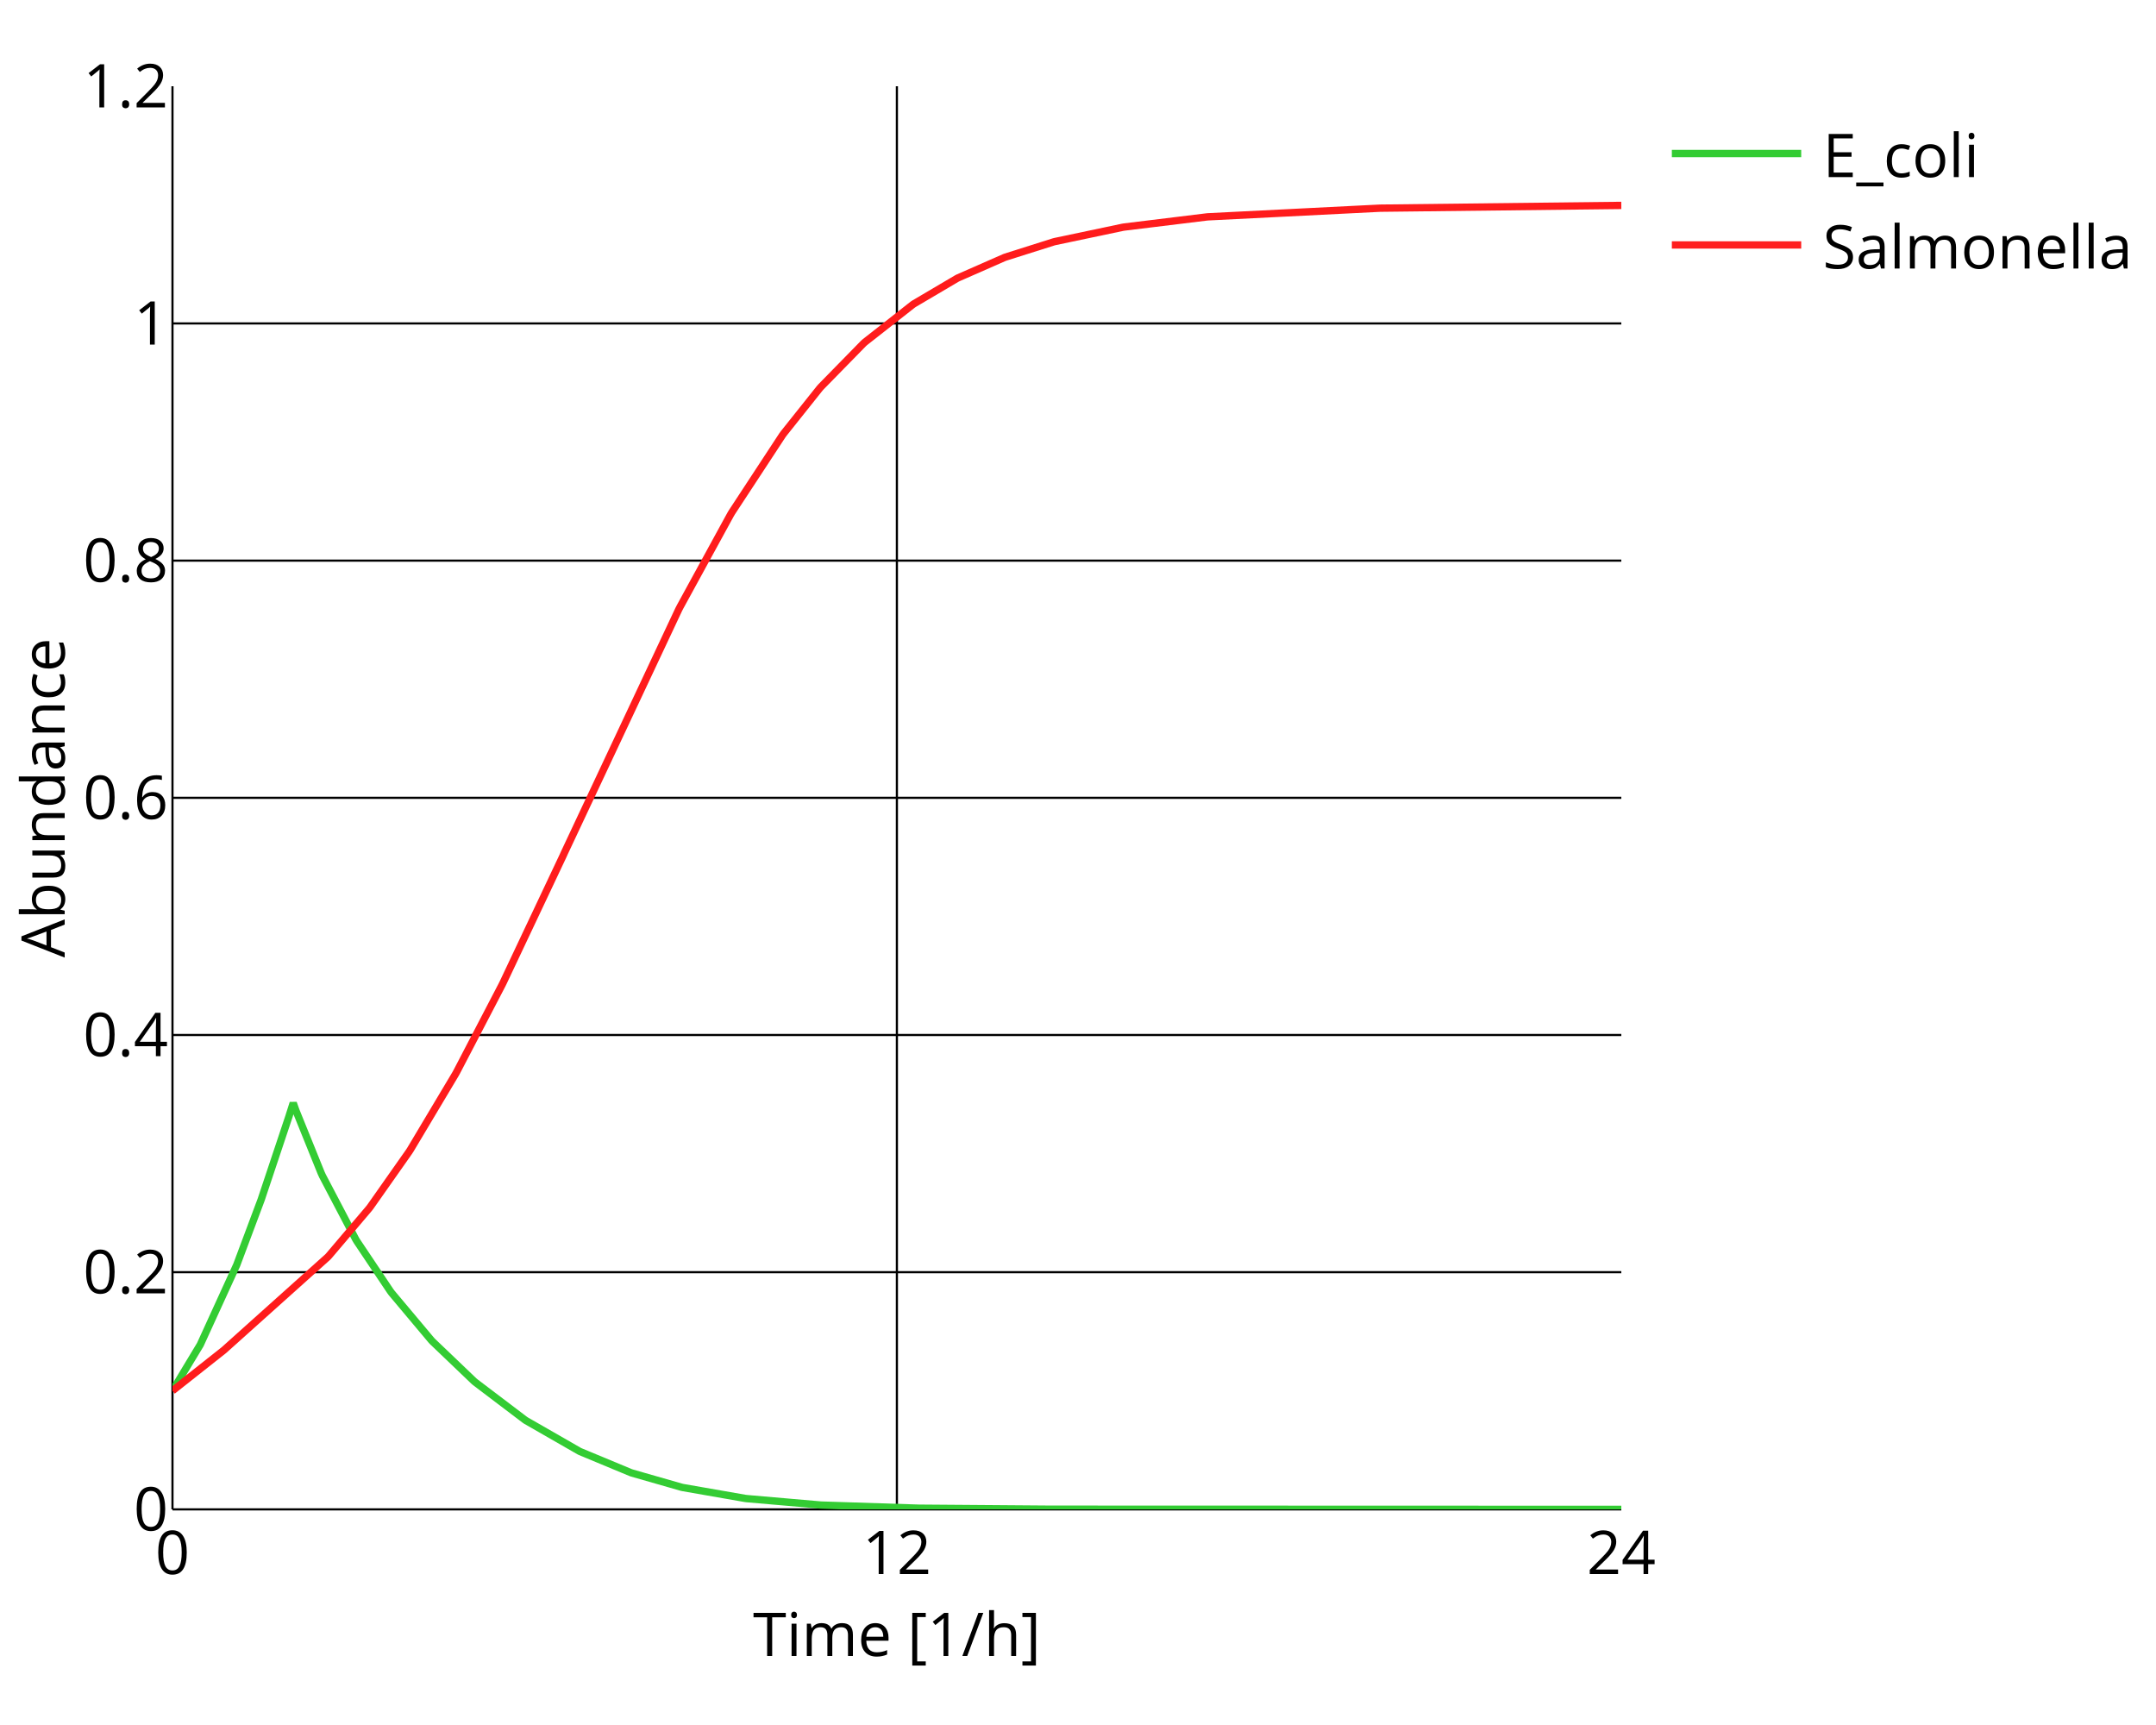
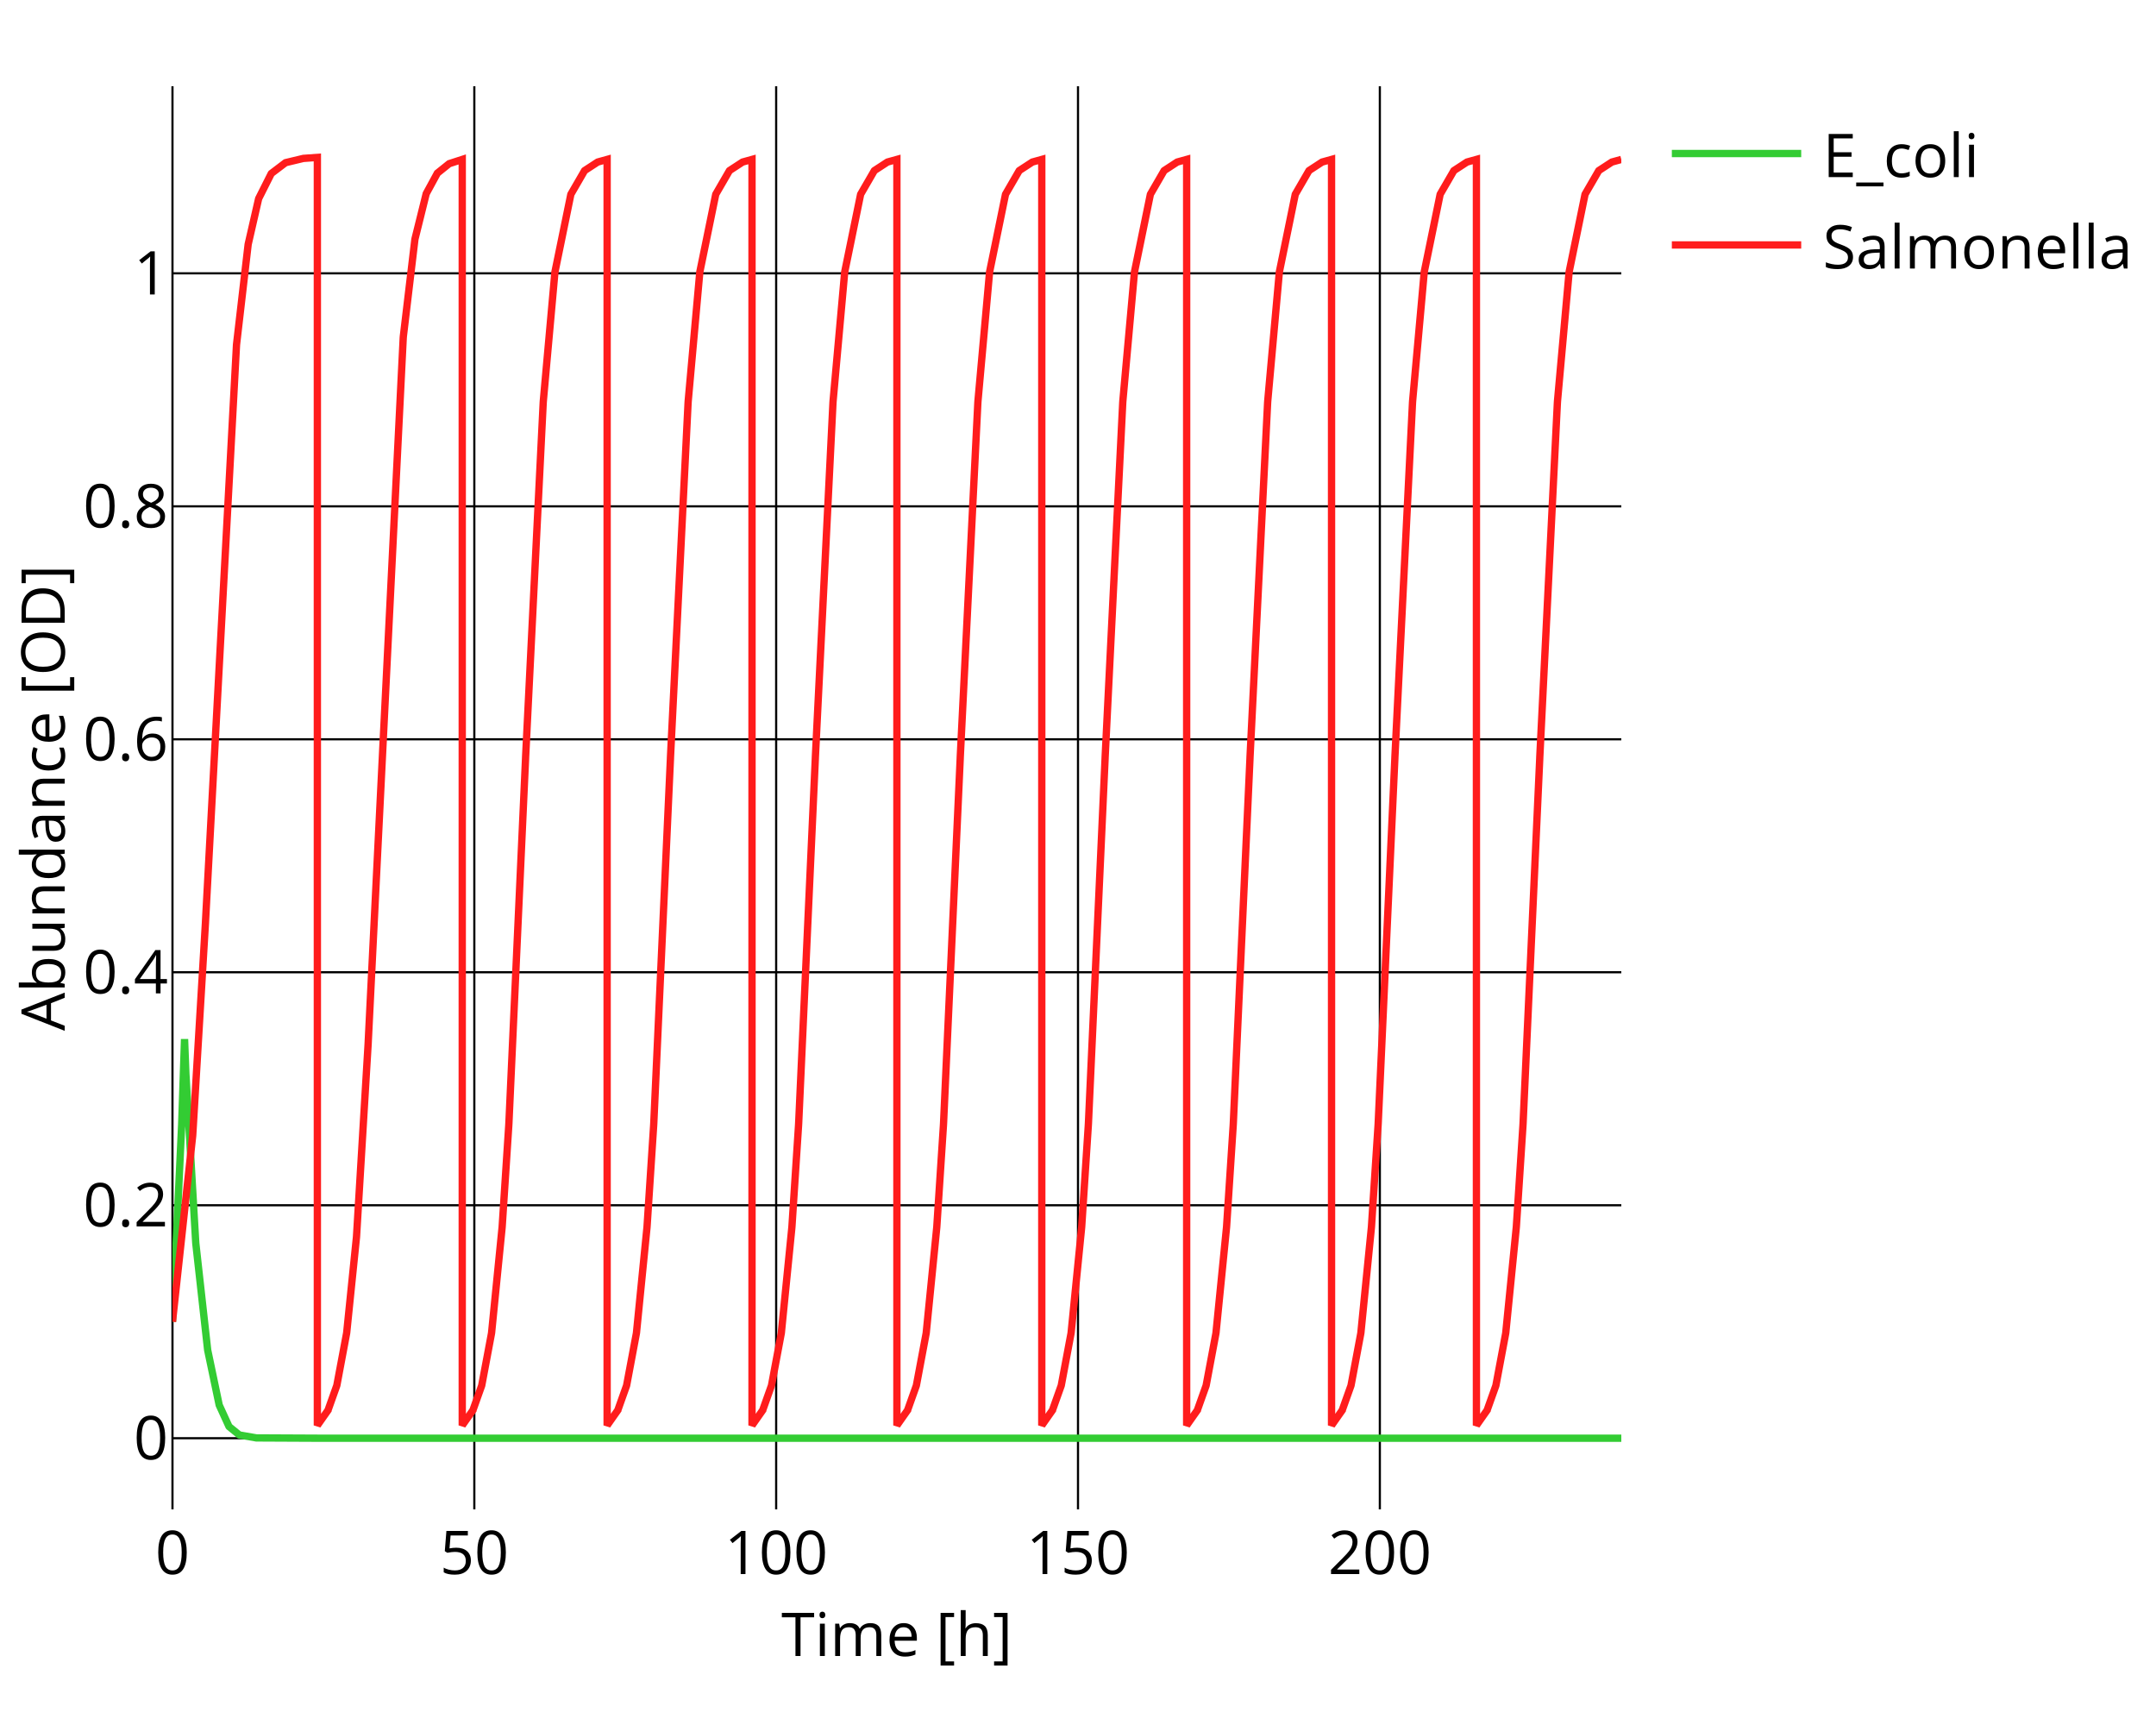
<svg xmlns="http://www.w3.org/2000/svg" class="main-svg" width="500" height="400" style="" viewBox="0 0 500 400">
  <rect x="0" y="0" width="500" height="400" style="fill: rgb(255, 255, 255); fill-opacity: 1;" />
-   <defs id="defs-da43d6">
+   <defs id="defs-93d57a">
    <g class="clips">
-       <clipPath id="clipda43d6xyplot" class="plotclip">
+       <clipPath id="clip93d57axyplot" class="plotclip">
        <rect width="336" height="330" />
      </clipPath>
-       <clipPath class="axesclip" id="clipda43d6x">
+       <clipPath class="axesclip" id="clip93d57ax">
        <rect x="40" y="0" width="336" height="400" />
      </clipPath>
-       <clipPath class="axesclip" id="clipda43d6y">
+       <clipPath class="axesclip" id="clip93d57ay">
        <rect x="0" y="20" width="500" height="330" />
      </clipPath>
-       <clipPath class="axesclip" id="clipda43d6xy">
+       <clipPath class="axesclip" id="clip93d57axy">
        <rect x="40" y="20" width="336" height="330" />
      </clipPath>
    </g>
    <g class="gradients" />
    <g class="patterns" />
  </defs>
  <g class="bglayer" />
  <g class="layer-below">
    <g class="imagelayer" />
    <g class="shapelayer" />
  </g>
  <g class="cartesianlayer">
    <g class="subplot xy">
      <g class="layer-subplot">
        <g class="shapelayer" />
        <g class="imagelayer" />
      </g>
      <g class="minor-gridlayer">
        <g class="x" />
        <g class="y" />
      </g>
      <g class="gridlayer">
        <g class="x">
-           <path class="xgrid crisp" transform="translate(208,0)" d="M0,20v330" style="stroke: rgb(0, 0, 0); stroke-opacity: 1; stroke-width: 0.5px;" />
+           <path class="xgrid crisp" transform="translate(110,0)" d="M0,20v330" style="stroke: rgb(0, 0, 0); stroke-opacity: 1; stroke-width: 0.5px;" />
+           <path class="xgrid crisp" transform="translate(180,0)" d="M0,20v330" style="stroke: rgb(0, 0, 0); stroke-opacity: 1; stroke-width: 0.5px;" />
+           <path class="xgrid crisp" transform="translate(250,0)" d="M0,20v330" style="stroke: rgb(0, 0, 0); stroke-opacity: 1; stroke-width: 0.5px;" />
+           <path class="xgrid crisp" transform="translate(320,0)" d="M0,20v330" style="stroke: rgb(0, 0, 0); stroke-opacity: 1; stroke-width: 0.5px;" />
        </g>
        <g class="y">
-           <path class="ygrid crisp" transform="translate(0,295)" d="M40,0h336" style="stroke: rgb(0, 0, 0); stroke-opacity: 1; stroke-width: 0.5px;" />
-           <path class="ygrid crisp" transform="translate(0,240)" d="M40,0h336" style="stroke: rgb(0, 0, 0); stroke-opacity: 1; stroke-width: 0.5px;" />
-           <path class="ygrid crisp" transform="translate(0,185)" d="M40,0h336" style="stroke: rgb(0, 0, 0); stroke-opacity: 1; stroke-width: 0.5px;" />
-           <path class="ygrid crisp" transform="translate(0,130)" d="M40,0h336" style="stroke: rgb(0, 0, 0); stroke-opacity: 1; stroke-width: 0.5px;" />
-           <path class="ygrid crisp" transform="translate(0,75)" d="M40,0h336" style="stroke: rgb(0, 0, 0); stroke-opacity: 1; stroke-width: 0.5px;" />
+           <path class="ygrid crisp" transform="translate(0,279.48)" d="M40,0h336" style="stroke: rgb(0, 0, 0); stroke-opacity: 1; stroke-width: 0.5px;" />
+           <path class="ygrid crisp" transform="translate(0,225.45)" d="M40,0h336" style="stroke: rgb(0, 0, 0); stroke-opacity: 1; stroke-width: 0.5px;" />
+           <path class="ygrid crisp" transform="translate(0,171.43)" d="M40,0h336" style="stroke: rgb(0, 0, 0); stroke-opacity: 1; stroke-width: 0.5px;" />
+           <path class="ygrid crisp" transform="translate(0,117.41)" d="M40,0h336" style="stroke: rgb(0, 0, 0); stroke-opacity: 1; stroke-width: 0.5px;" />
+           <path class="ygrid crisp" transform="translate(0,63.38)" d="M40,0h336" style="stroke: rgb(0, 0, 0); stroke-opacity: 1; stroke-width: 0.5px;" />
        </g>
      </g>
      <g class="zerolinelayer">
        <path class="xzl zl crisp" transform="translate(40,0)" d="M0,20v330" style="stroke: rgb(0, 0, 0); stroke-opacity: 1; stroke-width: 0.5px;" />
-         <path class="yzl zl crisp" transform="translate(0,350)" d="M40,0h336" style="stroke: rgb(0, 0, 0); stroke-opacity: 1; stroke-width: 0.5px;" />
+         <path class="yzl zl crisp" transform="translate(0,333.5)" d="M40,0h336" style="stroke: rgb(0, 0, 0); stroke-opacity: 1; stroke-width: 0.5px;" />
      </g>
      <g class="layer-between">
        <g class="shapelayer" />
        <g class="imagelayer" />
      </g>
      <path class="xlines-below" />
      <path class="ylines-below" />
      <g class="overlines-below" />
      <g class="xaxislayer-below" />
      <g class="yaxislayer-below" />
      <g class="overaxes-below" />
      <g class="overplot">
-         <g class="xy" transform="translate(40,20)" clip-path="url(#clipda43d6xyplot)">
+         <g class="xy" transform="translate(40,20)" clip-path="url(#clip93d57axyplot)">
          <g class="scatterlayer mlayer">
-             <g class="trace scatter tracea6e06d" style="stroke-miterlimit: 2; opacity: 1;">
+             <g class="trace scatter traced4f6b5" style="stroke-miterlimit: 2; opacity: 1;">
              <g class="fills" />
              <g class="errorbars" />
              <g class="lines">
-                 <path class="js-line" d="M0,302.5L6.42,291.85L6.45,291.8L14.88,273.36L14.91,273.29L20.54,258.25L20.57,258.17L27.08,238.68L27.1,238.59L28,235.77L28.31,236.65L28.62,237.51L34.47,251.98L34.78,252.66L42.49,267.36L42.8,267.87L50.51,279.38L50.81,279.79L60.06,290.81L60.37,291.13L69.93,300.27L70.24,300.53L81.65,309.18L81.95,309.39L94.29,316.47L94.59,316.62L106.31,321.49L106.62,321.59L118.03,324.86L118.33,324.93L132.82,327.46L133.13,327.5L150.4,329L150.71,329.01L173.21,329.73L173.52,329.73L203.74,329.96L204.04,329.96L336,330" style="vector-effect: none; fill: none; stroke: rgb(51, 204, 51); stroke-opacity: 1; stroke-width: 1.7px; opacity: 1;" />
+                 <path class="js-line" d="M0,286.49L2.14,240.58L2.14,240.5L2.8,220.95L3.08,228.29L3.11,229.05L5.39,268.06L5.42,268.43L8.16,293.05L8.2,293.25L10.82,305.75L10.85,305.85L13.1,310.77L13.13,310.81L15.5,312.74L15.53,312.75L19.45,313.43L19.48,313.43L34.26,313.5L34.26,313.5L34.27,313.5L336,313.5" style="vector-effect: none; fill: none; stroke: rgb(51, 204, 51); stroke-opacity: 1; stroke-width: 1.7px; opacity: 1;" />
              </g>
              <g class="points" />
              <g class="text" />
            </g>
-             <g class="trace scatter traceeec54c" style="stroke-miterlimit: 2; opacity: 1;">
+             <g class="trace scatter tracee2b0ec" style="stroke-miterlimit: 2; opacity: 1;">
              <g class="fills" />
              <g class="errorbars" />
              <g class="lines">
-                 <path class="js-line" d="M0,302.5L11.94,293.06L11.97,293.03L36.02,271.47L36.32,271.14L45.57,260.24L45.88,259.84L54.82,247.13L55.13,246.66L65.61,229.1L65.92,228.54L76.4,208.43L76.71,207.8L90.59,178.42L90.89,177.75L117.41,121.31L117.72,120.71L129.43,99.3L129.74,98.78L141.46,80.91L141.77,80.49L150.09,70.05L150.4,69.7L160.26,59.63L160.57,59.35L171.67,50.64L171.98,50.43L181.85,44.61L182.15,44.45L192.94,39.71L193.25,39.6L204.35,36.09L204.66,36.01L220.38,32.7L220.69,32.65L239.81,30.31L240.12,30.28L279.89,28.28L280.2,28.27L336,27.63" style="vector-effect: none; fill: none; stroke: rgb(255, 28, 28); stroke-opacity: 1; stroke-width: 1.7px; opacity: 1;" />
+                 <path class="js-line" d="M0,286.49L4.68,243.39L4.71,242.98L7.64,194.09L7.67,193.47L14.85,59.93L14.89,59.58L17.54,36.75L17.57,36.57L19.97,26.11L20,26.02L22.9,20.26L22.93,20.22L26.23,17.72L26.26,17.71L30.36,16.73L30.39,16.73L33.6,16.5L33.6,310.53L36.07,307.01L36.07,307L38.1,301.3L38.13,301.18L40.38,289.17L40.41,288.95L42.66,266.97L42.69,266.58L45.37,222.13L45.4,221.5L53.51,58.36L53.54,58L56.22,35.5L56.26,35.32L58.84,24.92L58.88,24.84L61.43,20.15L61.47,20.12L64.15,17.97L64.18,17.95L67.2,16.97L67.2,310.53L69.68,307L69.68,307L69.68,306.99L71.7,301.32L71.73,301.2L73.98,289.21L74.01,288.99L76.44,264.66L76.47,264.25L77.99,240.98L78.02,240.44L81.87,156.17L81.9,155.44L85.97,73.46L86,73.01L88.68,43.25L88.71,43L92.38,25.1L92.41,25.02L95.56,19.58L95.59,19.55L98.61,17.58L98.64,17.57L100.8,16.97L100.8,310.53L103.28,307L103.28,307L103.28,306.99L105.3,301.32L105.33,301.2L107.58,289.21L107.61,288.99L110.04,264.66L110.07,264.25L111.59,240.98L111.62,240.44L115.47,156.17L115.5,155.44L119.57,73.46L119.6,73.01L122.28,43.25L122.31,43L125.98,25.1L126.01,25.02L129.16,19.58L129.19,19.55L132.21,17.58L132.24,17.57L134.4,16.97L134.4,310.53L136.88,307L136.88,307L136.88,306.99L138.9,301.32L138.93,301.2L141.18,289.21L141.21,288.99L143.64,264.66L143.67,264.25L145.19,240.98L145.22,240.44L149.07,156.17L149.1,155.44L153.17,73.46L153.2,73.01L155.88,43.25L155.91,43L159.58,25.1L159.61,25.02L162.76,19.58L162.79,19.55L165.81,17.58L165.84,17.57L168,16.97L168,310.53L170.48,307L170.48,307L170.48,306.99L172.5,301.32L172.53,301.2L174.78,289.21L174.81,288.99L177.24,264.66L177.27,264.25L178.79,240.98L178.82,240.44L182.67,156.17L182.7,155.44L186.77,73.46L186.8,73.01L189.48,43.25L189.51,43L193.18,25.1L193.21,25.02L196.36,19.58L196.39,19.55L199.41,17.58L199.44,17.57L201.6,16.97L201.6,310.53L204.08,307L204.08,307L204.08,306.99L206.1,301.32L206.13,301.2L208.38,289.21L208.41,288.99L210.84,264.66L210.87,264.25L212.39,240.98L212.42,240.44L216.27,156.17L216.3,155.44L220.37,73.46L220.4,73.01L223.08,43.25L223.11,43L226.78,25.1L226.81,25.02L229.96,19.58L229.99,19.55L233.01,17.58L233.04,17.57L235.2,16.97L235.2,310.53L237.68,307L237.68,307L237.68,306.99L239.7,301.32L239.73,301.2L241.98,289.21L242.01,288.99L244.44,264.66L244.47,264.25L245.99,240.98L246.02,240.44L249.87,156.17L249.9,155.44L253.97,73.46L254,73.01L256.68,43.25L256.71,43L260.38,25.1L260.41,25.02L263.56,19.58L263.59,19.55L266.61,17.58L266.64,17.57L268.8,16.97L268.8,310.53L271.28,307L271.28,307L271.28,306.99L273.3,301.32L273.33,301.2L275.58,289.21L275.61,288.99L278.04,264.66L278.07,264.25L279.59,240.98L279.62,240.44L283.47,156.17L283.5,155.44L287.57,73.46L287.6,73.01L290.28,43.25L290.31,43L293.98,25.1L294.01,25.02L297.16,19.58L297.19,19.55L300.21,17.58L300.24,17.57L302.4,16.97L302.4,310.53L304.88,307L304.88,307L304.88,306.99L306.9,301.32L306.93,301.2L309.18,289.21L309.21,288.99L311.64,264.66L311.67,264.25L313.19,240.98L313.22,240.44L317.07,156.17L317.1,155.44L321.17,73.46L321.2,73.01L323.88,43.25L323.91,43L327.58,25.1L327.61,25.02L330.76,19.58L330.79,19.55L333.81,17.58L333.84,17.57L336,16.97" style="vector-effect: none; fill: none; stroke: rgb(255, 28, 28); stroke-opacity: 1; stroke-width: 1.7px; opacity: 1;" />
              </g>
              <g class="points" />
              <g class="text" />
            </g>
          </g>
        </g>
      </g>
      <path class="xlines-above crisp" d="M0,0" style="fill: none;" />
      <path class="ylines-above crisp" d="M0,0" style="fill: none;" />
      <g class="overlines-above" />
      <g class="xaxislayer-above">
        <g class="xtick">
          <text text-anchor="middle" x="0" y="365" transform="translate(40,0)" style="font-family: 'Open Sans', verdana, arial, sans-serif; font-size: 14px; fill: rgb(0, 0, 0); fill-opacity: 1; white-space: pre; opacity: 1;">0</text>
        </g>
        <g class="xtick">
-           <text text-anchor="middle" x="0" y="365" style="font-family: 'Open Sans', verdana, arial, sans-serif; font-size: 14px; fill: rgb(0, 0, 0); fill-opacity: 1; white-space: pre; opacity: 1;" transform="translate(208,0)">12</text>
+           <text text-anchor="middle" x="0" y="365" style="font-family: 'Open Sans', verdana, arial, sans-serif; font-size: 14px; fill: rgb(0, 0, 0); fill-opacity: 1; white-space: pre; opacity: 1;" transform="translate(110,0)">50</text>
        </g>
        <g class="xtick">
-           <text text-anchor="middle" x="0" y="365" style="font-family: 'Open Sans', verdana, arial, sans-serif; font-size: 14px; fill: rgb(0, 0, 0); fill-opacity: 1; white-space: pre; opacity: 1;" transform="translate(376,0)">24</text>
+           <text text-anchor="middle" x="0" y="365" style="font-family: 'Open Sans', verdana, arial, sans-serif; font-size: 14px; fill: rgb(0, 0, 0); fill-opacity: 1; white-space: pre; opacity: 1;" transform="translate(180,0)">100</text>
+         </g>
+         <g class="xtick">
+           <text text-anchor="middle" x="0" y="365" style="font-family: 'Open Sans', verdana, arial, sans-serif; font-size: 14px; fill: rgb(0, 0, 0); fill-opacity: 1; white-space: pre; opacity: 1;" transform="translate(250,0)">150</text>
+         </g>
+         <g class="xtick">
+           <text text-anchor="middle" x="0" y="365" style="font-family: 'Open Sans', verdana, arial, sans-serif; font-size: 14px; fill: rgb(0, 0, 0); fill-opacity: 1; white-space: pre; opacity: 1;" transform="translate(320,0)">200</text>
        </g>
      </g>
      <g class="yaxislayer-above">
        <g class="ytick">
-           <text text-anchor="end" x="39" y="4.9" transform="translate(0,350)" style="font-family: 'Open Sans', verdana, arial, sans-serif; font-size: 14px; fill: rgb(0, 0, 0); fill-opacity: 1; white-space: pre; opacity: 1;">0</text>
+           <text text-anchor="end" x="39" y="4.9" transform="translate(0,333.5)" style="font-family: 'Open Sans', verdana, arial, sans-serif; font-size: 14px; fill: rgb(0, 0, 0); fill-opacity: 1; white-space: pre; opacity: 1;">0</text>
        </g>
        <g class="ytick">
-           <text text-anchor="end" x="39" y="4.9" style="font-family: 'Open Sans', verdana, arial, sans-serif; font-size: 14px; fill: rgb(0, 0, 0); fill-opacity: 1; white-space: pre; opacity: 1;" transform="translate(0,295)">0.2</text>
+           <text text-anchor="end" x="39" y="4.9" style="font-family: 'Open Sans', verdana, arial, sans-serif; font-size: 14px; fill: rgb(0, 0, 0); fill-opacity: 1; white-space: pre; opacity: 1;" transform="translate(0,279.48)">0.2</text>
        </g>
        <g class="ytick">
-           <text text-anchor="end" x="39" y="4.9" style="font-family: 'Open Sans', verdana, arial, sans-serif; font-size: 14px; fill: rgb(0, 0, 0); fill-opacity: 1; white-space: pre; opacity: 1;" transform="translate(0,240)">0.4</text>
+           <text text-anchor="end" x="39" y="4.9" style="font-family: 'Open Sans', verdana, arial, sans-serif; font-size: 14px; fill: rgb(0, 0, 0); fill-opacity: 1; white-space: pre; opacity: 1;" transform="translate(0,225.45)">0.4</text>
        </g>
        <g class="ytick">
-           <text text-anchor="end" x="39" y="4.9" style="font-family: 'Open Sans', verdana, arial, sans-serif; font-size: 14px; fill: rgb(0, 0, 0); fill-opacity: 1; white-space: pre; opacity: 1;" transform="translate(0,185)">0.6</text>
+           <text text-anchor="end" x="39" y="4.9" style="font-family: 'Open Sans', verdana, arial, sans-serif; font-size: 14px; fill: rgb(0, 0, 0); fill-opacity: 1; white-space: pre; opacity: 1;" transform="translate(0,171.43)">0.6</text>
        </g>
        <g class="ytick">
-           <text text-anchor="end" x="39" y="4.9" style="font-family: 'Open Sans', verdana, arial, sans-serif; font-size: 14px; fill: rgb(0, 0, 0); fill-opacity: 1; white-space: pre; opacity: 1;" transform="translate(0,130)">0.8</text>
+           <text text-anchor="end" x="39" y="4.9" style="font-family: 'Open Sans', verdana, arial, sans-serif; font-size: 14px; fill: rgb(0, 0, 0); fill-opacity: 1; white-space: pre; opacity: 1;" transform="translate(0,117.41)">0.8</text>
        </g>
        <g class="ytick">
-           <text text-anchor="end" x="39" y="4.9" style="font-family: 'Open Sans', verdana, arial, sans-serif; font-size: 14px; fill: rgb(0, 0, 0); fill-opacity: 1; white-space: pre; opacity: 1;" transform="translate(0,75)">1</text>
-         </g>
-         <g class="ytick">
-           <text text-anchor="end" x="39" y="4.9" style="font-family: 'Open Sans', verdana, arial, sans-serif; font-size: 14px; fill: rgb(0, 0, 0); fill-opacity: 1; white-space: pre; opacity: 1;" transform="translate(0,20)">1.2</text>
+           <text text-anchor="end" x="39" y="4.9" style="font-family: 'Open Sans', verdana, arial, sans-serif; font-size: 14px; fill: rgb(0, 0, 0); fill-opacity: 1; white-space: pre; opacity: 1;" transform="translate(0,63.38)">1</text>
        </g>
      </g>
      <g class="overaxes-above" />
    </g>
  </g>
  <g class="polarlayer" />
  <g class="smithlayer" />
  <g class="ternarylayer" />
  <g class="geolayer" />
  <g class="funnelarealayer" />
  <g class="pielayer" />
  <g class="iciclelayer" />
  <g class="treemaplayer" />
  <g class="sunburstlayer" />
  <g class="glimages" />
-   <defs id="topdefs-da43d6">
+   <defs id="topdefs-93d57a">
    <g class="clips" />
-     <clipPath id="legendda43d6">
+     <clipPath id="legend93d57a">
      <rect width="117" height="53" x="0" y="0" />
    </clipPath>
  </defs>
  <g class="layer-above">
    <g class="imagelayer" />
    <g class="shapelayer" />
  </g>
  <g class="infolayer">
    <g class="legend" pointer-events="all" transform="translate(382.72,20)">
      <rect class="bg" shape-rendering="crispEdges" style="stroke: rgb(68, 68, 68); stroke-opacity: 1; fill: rgb(255, 255, 255); fill-opacity: 1; stroke-width: 0px;" width="117" height="53" x="0" y="0" />
-       <g class="scrollbox" transform="" clip-path="url(#legendda43d6)">
+       <g class="scrollbox" transform="" clip-path="url(#legend93d57a)">
        <g class="groups">
          <g class="traces" transform="translate(0,15.6)" style="opacity: 1;">
            <text class="legendtext" text-anchor="start" x="40" y="5.46" style="font-family: 'Open Sans', verdana, arial, sans-serif; font-size: 14px; fill: rgb(0, 0, 0); fill-opacity: 1; white-space: pre;">E_coli</text>
            <g class="layers" style="opacity: 1;">
              <g class="legendfill" />
              <g class="legendlines">
                <path class="js-line" d="M5,0h30" style="fill: none; stroke: rgb(51, 204, 51); stroke-opacity: 1; stroke-width: 1.7px;" />
              </g>
              <g class="legendsymbols">
                <g class="legendpoints" />
              </g>
            </g>
            <rect class="legendtoggle" x="0" y="-10.6" width="111.812" height="21.2" style="fill: rgb(0, 0, 0); fill-opacity: 0;" />
          </g>
          <g class="traces" transform="translate(0,36.8)" style="opacity: 1;">
            <text class="legendtext" text-anchor="start" x="40" y="5.46" style="font-family: 'Open Sans', verdana, arial, sans-serif; font-size: 14px; fill: rgb(0, 0, 0); fill-opacity: 1; white-space: pre;">Salmonella</text>
            <g class="layers" style="opacity: 1;">
              <g class="legendfill" />
              <g class="legendlines">
                <path class="js-line" d="M5,0h30" style="fill: none; stroke: rgb(255, 28, 28); stroke-opacity: 1; stroke-width: 1.7px;" />
              </g>
              <g class="legendsymbols">
                <g class="legendpoints" />
              </g>
            </g>
            <rect class="legendtoggle" x="0" y="-10.6" width="111.812" height="21.2" style="fill: rgb(0, 0, 0); fill-opacity: 0;" />
          </g>
        </g>
      </g>
      <rect class="scrollbar" rx="20" ry="3" width="0" height="0" style="fill: rgb(128, 139, 164); fill-opacity: 1;" x="0" y="0" />
    </g>
    <g class="g-gtitle" />
    <g class="g-xtitle" transform="translate(0,5.7)">
-       <text class="xtitle" x="208" y="378.3" text-anchor="middle" style="opacity: 1; font-family: 'Open Sans', verdana, arial, sans-serif; font-size: 14px; fill: rgb(0, 0, 0); fill-opacity: 1; white-space: pre;">Time [1/h]</text>
+       <text class="xtitle" x="208" y="378.3" text-anchor="middle" style="opacity: 1; font-family: 'Open Sans', verdana, arial, sans-serif; font-size: 14px; fill: rgb(0, 0, 0); fill-opacity: 1; white-space: pre;">Time [h]</text>
    </g>
    <g class="g-ytitle" transform="translate(0.1503906,0)">
-       <text class="ytitle" transform="rotate(-90,14.85,185)" x="14.85" y="185" text-anchor="middle" style="opacity: 1; font-family: 'Open Sans', verdana, arial, sans-serif; font-size: 14px; fill: rgb(0, 0, 0); fill-opacity: 1; white-space: pre;">Abundance</text>
+       <text class="ytitle" transform="rotate(-90,14.85,185)" x="14.85" y="185" text-anchor="middle" style="opacity: 1; font-family: 'Open Sans', verdana, arial, sans-serif; font-size: 14px; fill: rgb(0, 0, 0); fill-opacity: 1; white-space: pre;">Abundance [OD]</text>
    </g>
  </g>
</svg>
